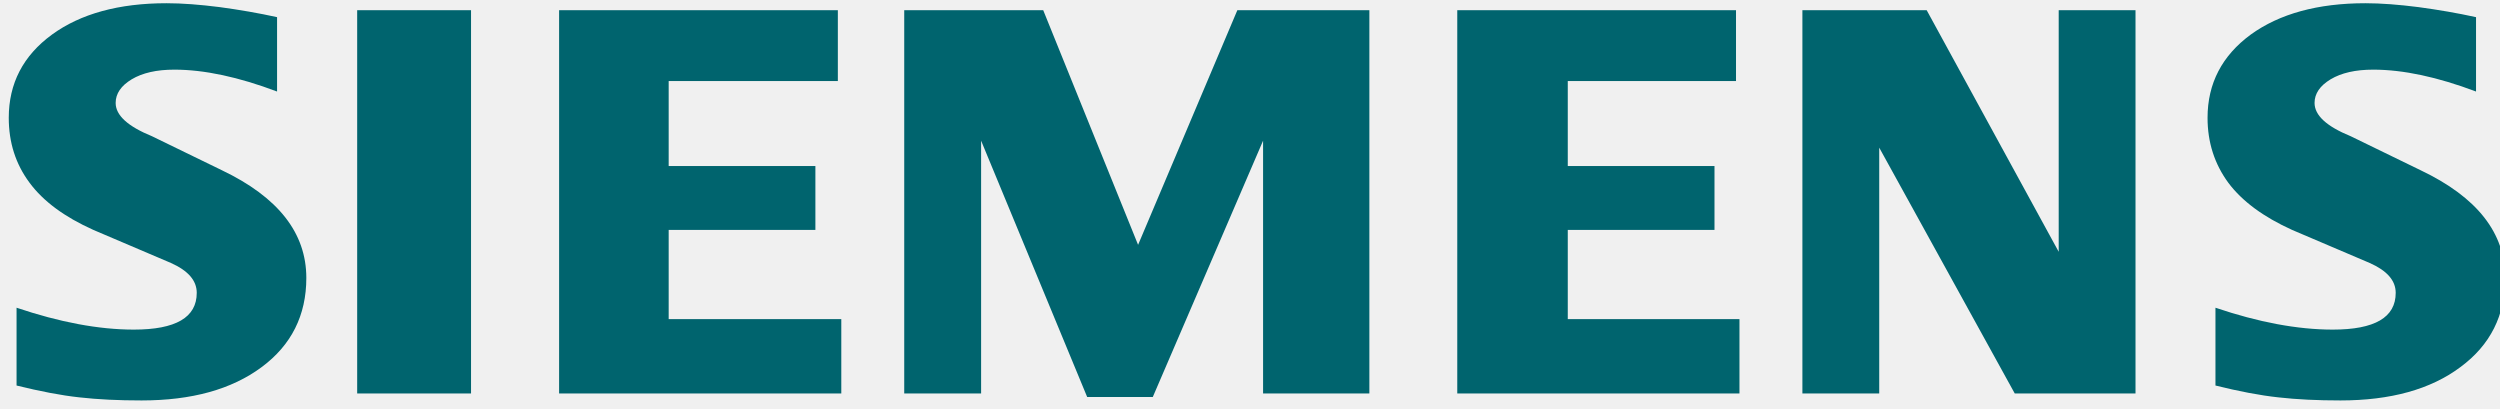
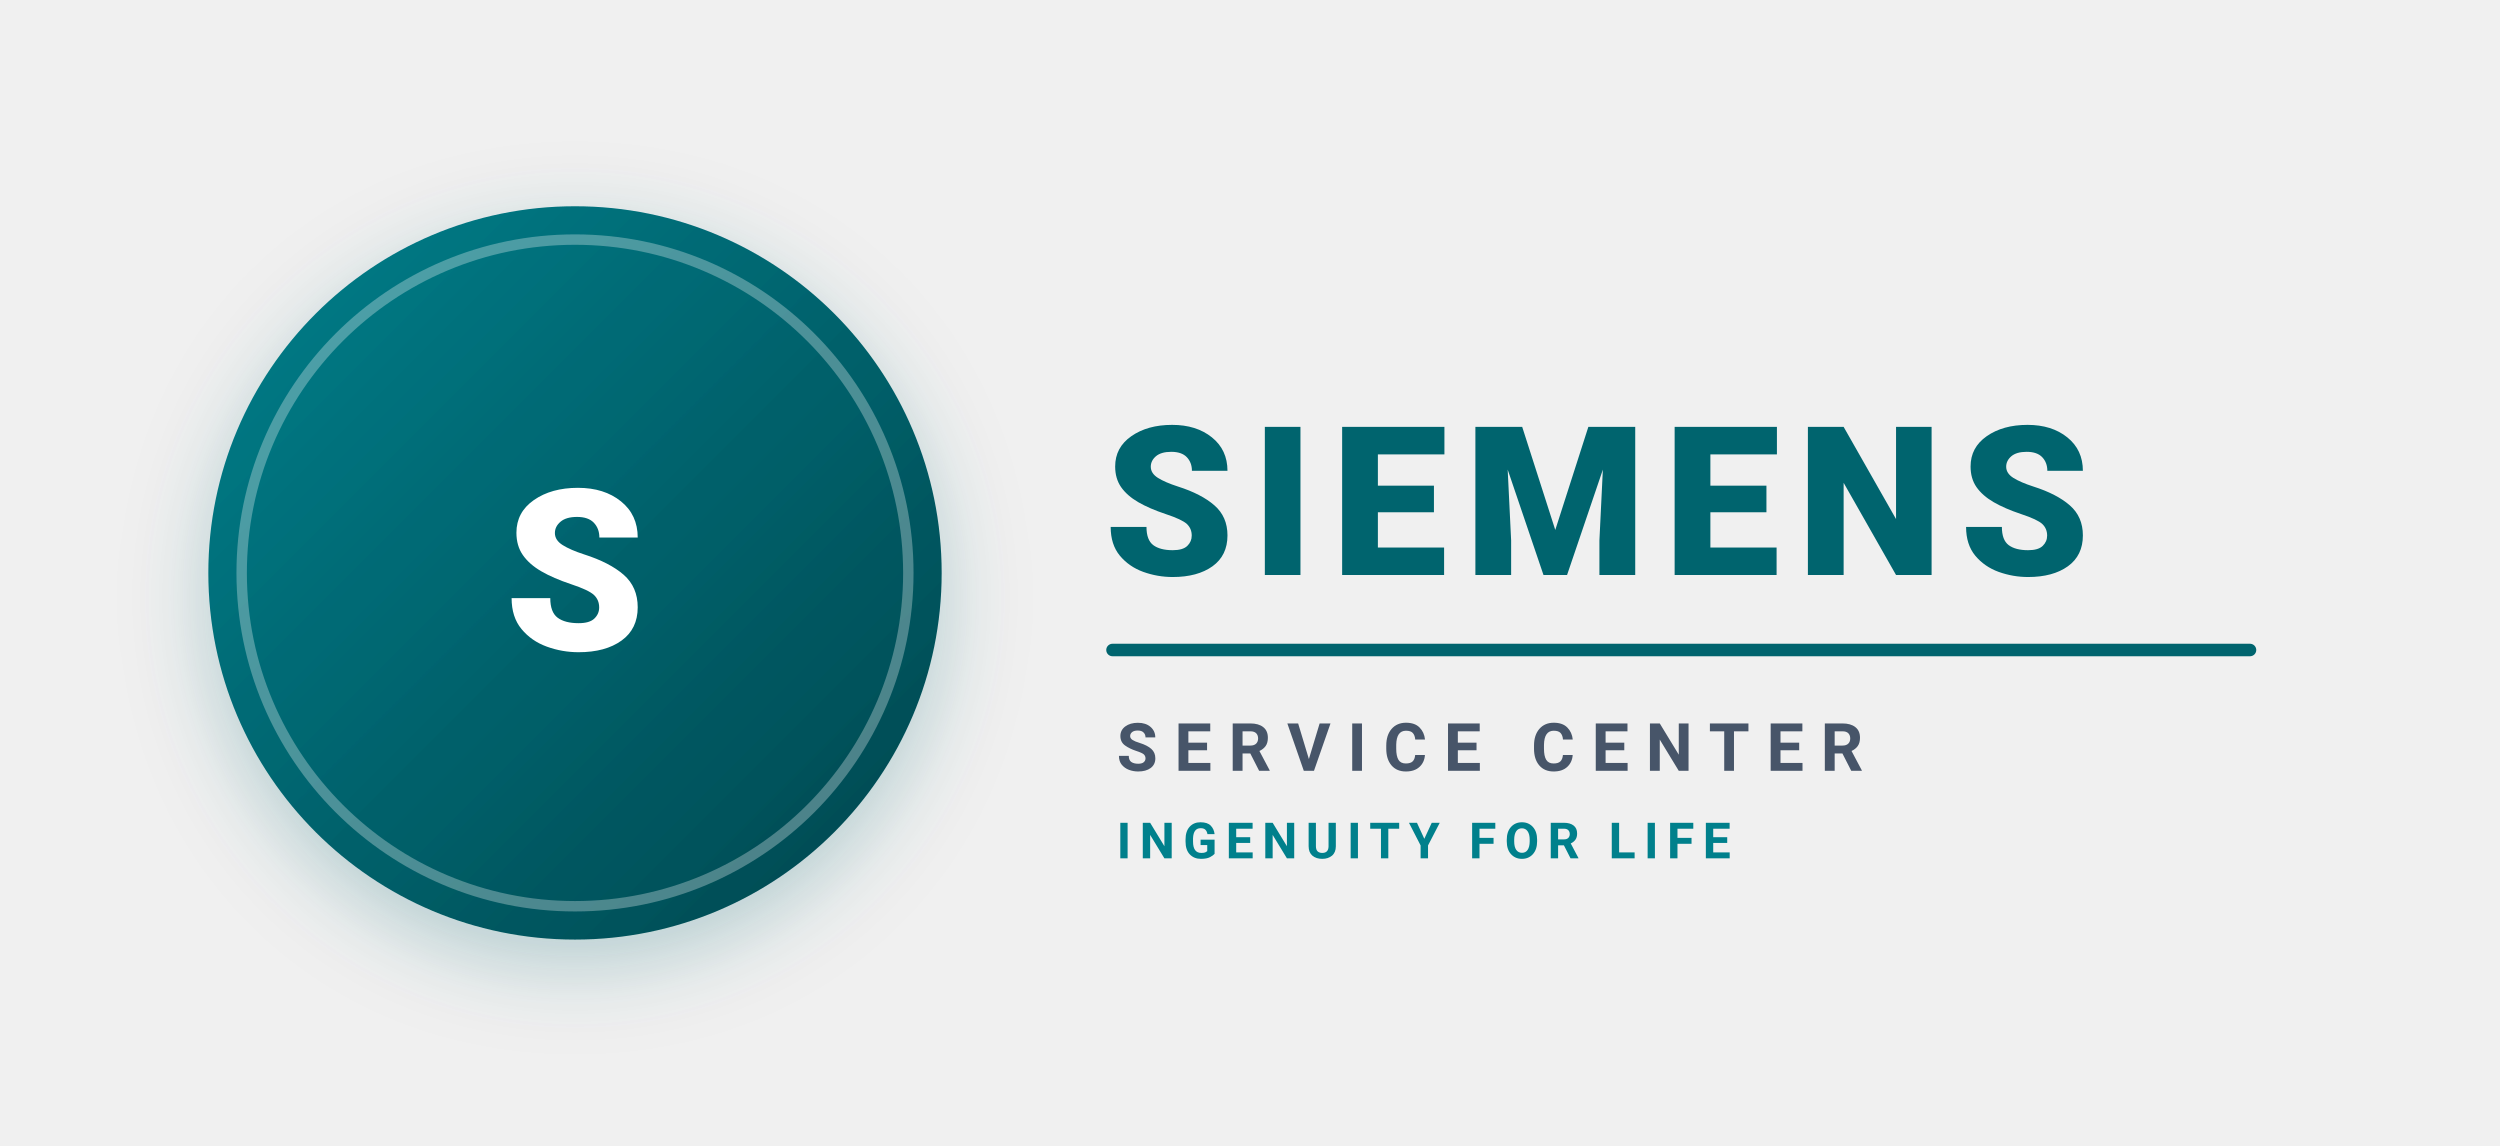
- <svg xmlns="http://www.w3.org/2000/svg" xml:space="preserve" width="196" height="32" style="shape-rendering:geometricPrecision; text-rendering:geometricPrecision; image-rendering:optimizeQuality; fill-rule:evenodd; clip-rule:evenodd" viewBox="6 9 196 32">
+ <svg xmlns="http://www.w3.org/2000/svg" width="600" height="275" viewBox="0 0 600 275">
  <defs>
-     <style type="text/css">
-    
-     .fil0 {fill:#00646E}
-    
-   </style>
+     <linearGradient id="siemGrad" x1="0%" y1="0%" x2="100%" y2="100%">
+       <stop offset="0%" stop-color="#00808C" />
+       <stop offset="100%" stop-color="#00454D" />
+     </linearGradient>
+     <filter id="siemShadow" x="-20%" y="-20%" width="140%" height="140%">
+       <feDropShadow dx="0" dy="6" stdDeviation="10" flood-color="#00646E" flood-opacity="0.25" />
+     </filter>
  </defs>
-   <g id="Ebene_x0020_1">
-     <path class="fil0" d="M200.121 10.347l0 5.829c-3.02,-1.14 -5.708,-1.716 -8.062,-1.716 -1.394,0 -2.504,0.258 -3.338,0.757 -0.835,0.503 -1.26,1.123 -1.26,1.854 0,0.972 0.942,1.837 2.839,2.611l5.481 2.667c4.431,2.112 6.629,4.917 6.629,8.44 0,2.929 -1.166,5.265 -3.519,6.995 -2.336,1.747 -5.481,2.611 -9.395,2.611 -1.807,0 -3.429,-0.077 -4.87,-0.241 -1.441,-0.155 -3.097,-0.473 -4.934,-0.929l0 -6.1c3.368,1.14 6.436,1.716 9.197,1.716 3.295,0 4.934,-0.955 4.934,-2.882 0,-0.959 -0.671,-1.734 -2.035,-2.34l-6.087 -2.594c-2.245,-1.015 -3.915,-2.245 -5.007,-3.704 -1.075,-1.471 -1.622,-3.158 -1.622,-5.085 0,-2.697 1.136,-4.87 3.381,-6.522 2.263,-1.639 5.266,-2.461 8.999,-2.461 1.213,0 2.611,0.107 4.16,0.305 1.562,0.211 3.063,0.469 4.508,0.787z" />
-     <path class="fil0" d="M27.722 10.347l0 5.829c-3.02,-1.14 -5.704,-1.716 -8.057,-1.716 -1.398,0 -2.504,0.258 -3.338,0.757 -0.835,0.503 -1.26,1.123 -1.26,1.854 0,0.972 0.955,1.837 2.852,2.611l5.481 2.667c4.414,2.112 6.616,4.917 6.616,8.44 0,2.929 -1.17,5.265 -3.506,6.995 -2.353,1.747 -5.481,2.611 -9.408,2.611 -1.807,0 -3.433,-0.077 -4.874,-0.241 -1.441,-0.155 -3.08,-0.473 -4.93,-0.929l0 -6.1c3.381,1.14 6.448,1.716 9.193,1.716 3.295,0 4.934,-0.955 4.934,-2.882 0,-0.959 -0.667,-1.734 -2.018,-2.34l-6.087 -2.594c-2.263,-1.015 -3.932,-2.245 -5.007,-3.704 -1.093,-1.471 -1.626,-3.158 -1.626,-5.085 0,-2.697 1.127,-4.87 3.385,-6.522 2.246,-1.639 5.253,-2.461 8.986,-2.461 1.226,0 2.607,0.107 4.173,0.305 1.549,0.211 3.05,0.469 4.491,0.787z" />
-     <polygon class="fil0" points="34.003,9.8 42.929,9.8 42.929,39.848 34.003,39.848 " />
-     <polygon class="fil0" points="71.687,9.8 71.687,15.354 58.424,15.354 58.424,22.017 69.927,22.017 69.927,27.025 58.424,27.025 58.424,34.019 71.958,34.019 71.958,39.848 49.834,39.848 49.834,9.8 " />
-     <polygon class="fil0" points="113.358,9.8 113.358,39.848 105.025,39.848 105.025,20.03 96.379,40.124 91.234,40.124 82.919,20.03 82.919,39.848 76.892,39.848 76.892,9.8 87.788,9.8 95.226,28.195 103.008,9.8 " />
-     <polygon class="fil0" points="142.103,9.8 142.103,15.354 128.913,15.354 128.913,22.017 140.416,22.017 140.416,27.025 128.913,27.025 128.913,34.019 142.374,34.019 142.374,39.848 120.25,39.848 120.25,9.8 " />
-     <polygon class="fil0" points="173.424,9.8 173.424,39.848 163.956,39.848 153.331,20.576 153.331,39.848 147.308,39.848 147.308,9.8 157.052,9.8 167.402,28.741 167.402,9.8 " />
-   </g>
+   <circle cx="138" cy="137.5" r="88" fill="url(#siemGrad)" filter="url(#siemShadow)" />
+   <circle cx="138" cy="137.5" r="80" fill="none" stroke="rgba(255,255,255,0.3)" stroke-width="2.5" />
+   <text x="138" y="156" font-family="'Segoe UI', Roboto, Helvetica, Arial, sans-serif" font-weight="900" font-size="54" fill="#ffffff" text-anchor="middle" letter-spacing="1">S</text>
+   <text x="265" y="138" font-family="'Segoe UI', Roboto, Helvetica, Arial, sans-serif" font-weight="900" font-size="50" fill="#00646E" letter-spacing="4">SIEMENS</text>
+   <line x1="267" y1="156" x2="540" y2="156" stroke="#00646E" stroke-width="3" stroke-linecap="round" />
+   <text x="268" y="185" font-family="'Segoe UI', Roboto, Helvetica, Arial, sans-serif" font-weight="700" font-size="16" fill="#475569" letter-spacing="4">SERVICE CENTER</text>
+   <text x="268" y="206" font-family="'Segoe UI', Roboto, Helvetica, Arial, sans-serif" font-weight="600" font-size="12" fill="#00808C" letter-spacing="2">INGENUITY FOR LIFE</text>
</svg>
